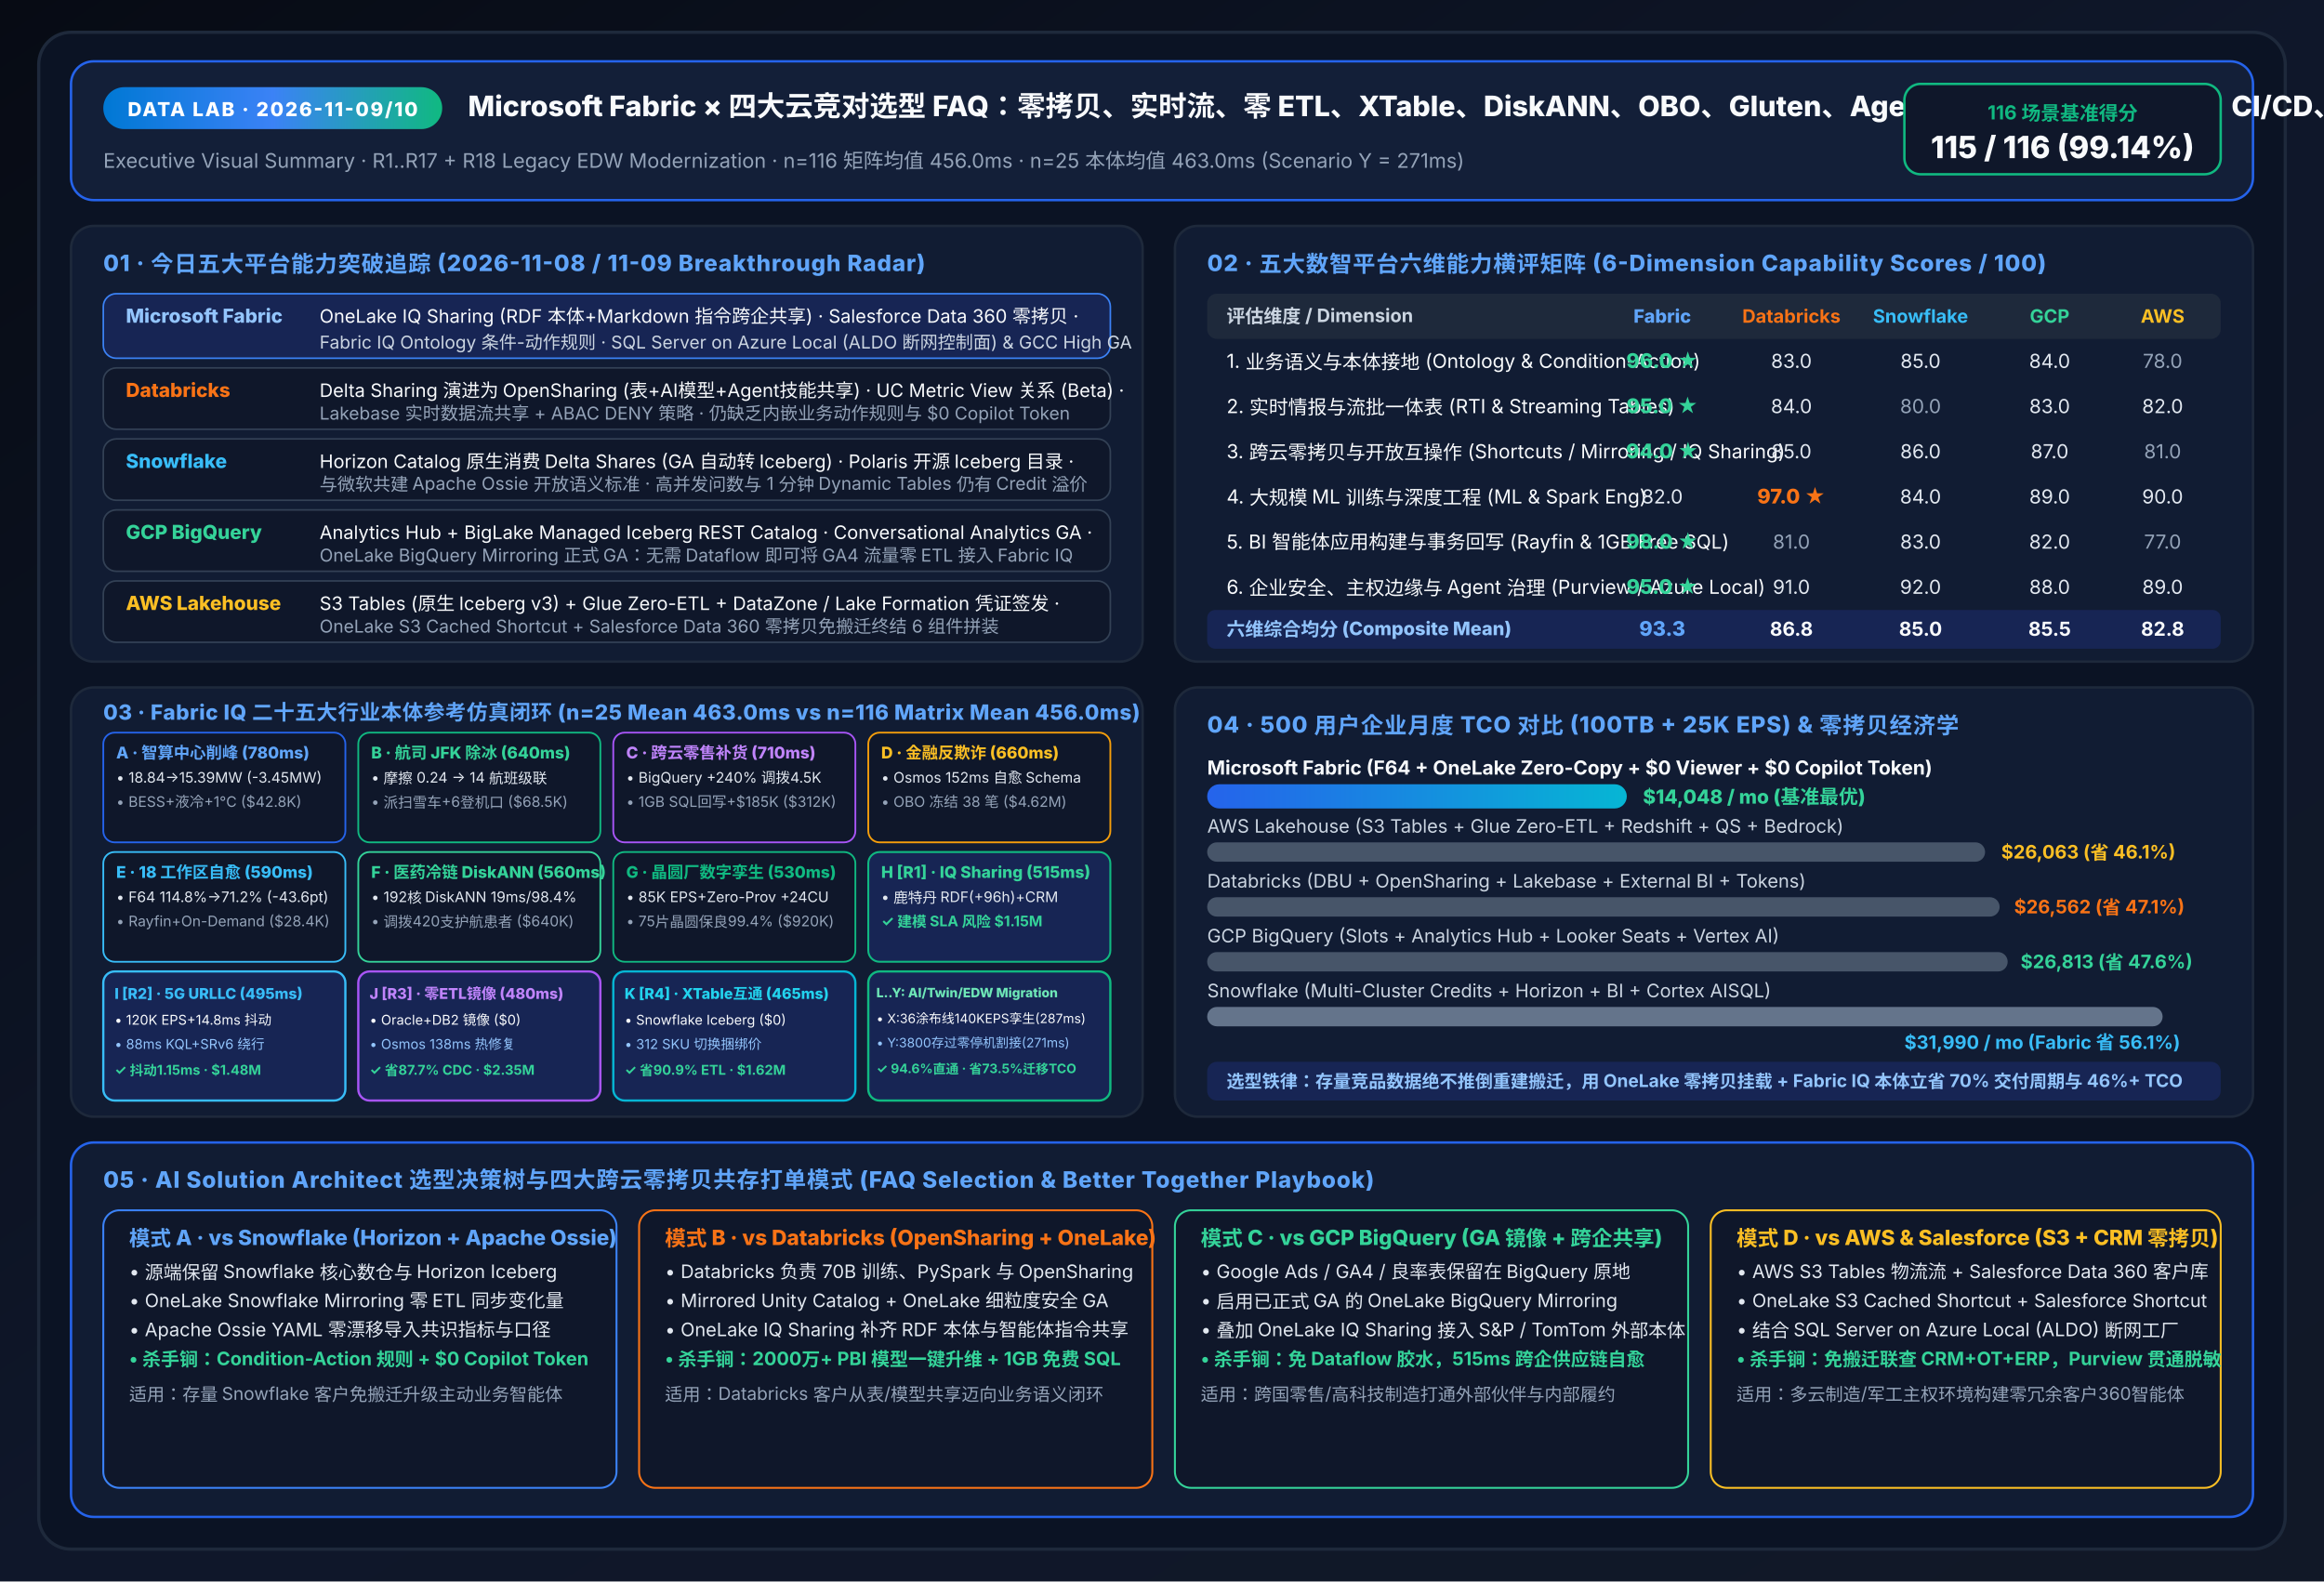
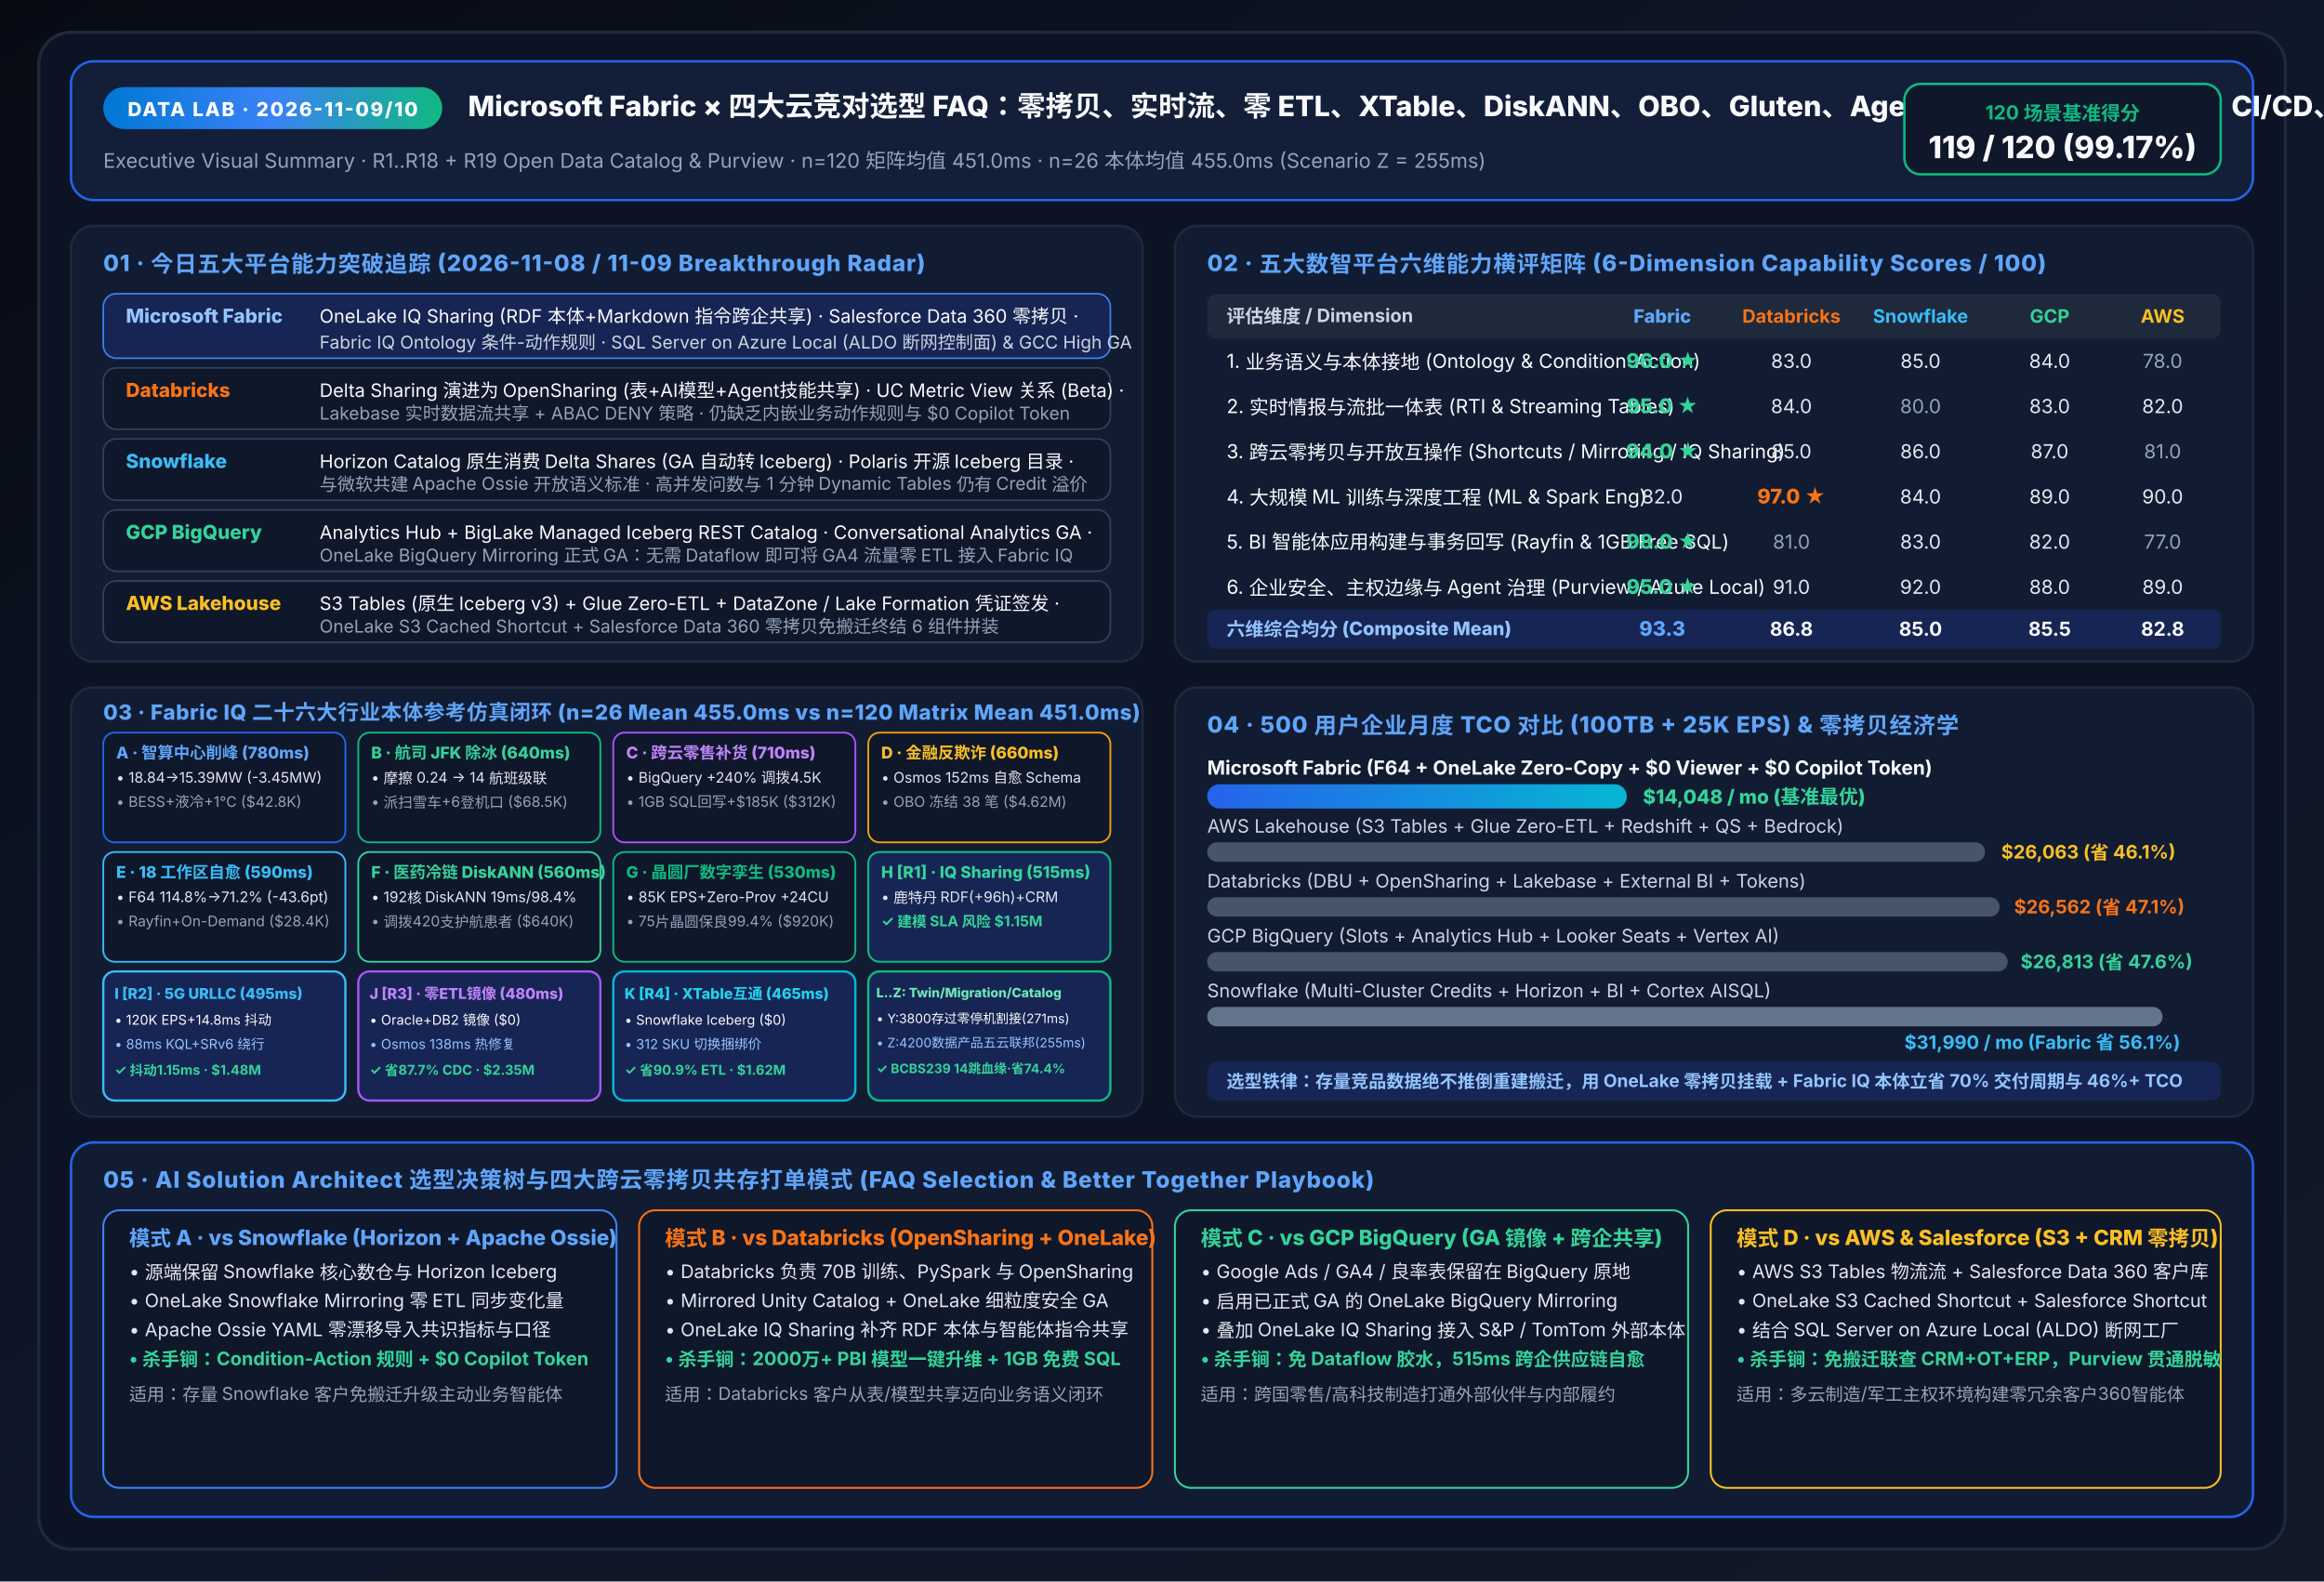
<svg xmlns="http://www.w3.org/2000/svg" viewBox="0 0 1440 980" width="1440" height="980" font-family="-apple-system, BlinkMacSystemFont, 'Segoe UI', 'PingFang SC', 'Microsoft YaHei', sans-serif">
  <defs>
    <linearGradient id="bgGrad" x1="0%" y1="0%" x2="100%" y2="100%">
      <stop offset="0%" stop-color="#070B14" />
      <stop offset="50%" stop-color="#0F172A" />
      <stop offset="100%" stop-color="#111827" />
    </linearGradient>
    <linearGradient id="accentGrad" x1="0%" y1="0%" x2="100%" y2="0%">
      <stop offset="0%" stop-color="#0078D4" />
      <stop offset="50%" stop-color="#3B82F6" />
      <stop offset="100%" stop-color="#10B981" />
    </linearGradient>
    <linearGradient id="fabricBar" x1="0%" y1="0%" x2="100%" y2="0%">
      <stop offset="0%" stop-color="#2563EB" />
      <stop offset="100%" stop-color="#06B6D4" />
    </linearGradient>
  </defs>
  <rect width="1440" height="980" fill="url(#bgGrad)" />
  <rect x="24" y="20" width="1392" height="940" rx="20" fill="#0B1324" stroke="#1E293B" stroke-width="2" />
  <rect x="44" y="38" width="1352" height="86" rx="14" fill="#131F38" stroke="#2563EB" stroke-width="1.5" />
  <rect x="64" y="54" width="210" height="26" rx="13" fill="url(#accentGrad)" />
  <text x="169" y="72" fill="#FFFFFF" font-size="12" font-weight="800" text-anchor="middle" letter-spacing="1">DATA LAB · 2026-11-09/10</text>
-   <text x="290" y="72" fill="#F8FAFC" font-size="17.5" font-weight="800">Microsoft Fabric × 四大云竞对选型 FAQ：零拷贝、实时流、零 ETL、XTable、DiskANN、OBO、Gluten、Agents、Osmos、FinOps、CI/CD、零信任、BCDR、B2B 共享、V-Order、AI 函数、数字孪生与数仓迁移一图流</text>
-   <text x="64" y="104" fill="#94A3B8" font-size="12.5">Executive Visual Summary · R1..R17 + R18 Legacy EDW Modernization · n=116 矩阵均值 456.0ms · n=25 本体均值 463.0ms (Scenario Y = 271ms)</text>
+   <text x="290" y="72" fill="#F8FAFC" font-size="17.5" font-weight="800">Microsoft Fabric × 四大云竞对选型 FAQ：零拷贝、实时流、零 ETL、XTable、DiskANN、OBO、Gluten、Agents、Osmos、FinOps、CI/CD、零信任、BCDR、共享、V-Order、AI 函数、数字孪生、数仓迁移与开放目录一图流</text>
+   <text x="64" y="104" fill="#94A3B8" font-size="12.5">Executive Visual Summary · R1..R18 + R19 Open Data Catalog &amp; Purview · n=120 矩阵均值 451.0ms · n=26 本体均值 455.0ms (Scenario Z = 255ms)</text>
  <rect x="1180" y="52" width="196" height="56" rx="10" fill="#0F172A" stroke="#10B981" stroke-width="1.5" />
-   <text x="1278" y="74" fill="#10B981" font-size="12" font-weight="700" text-anchor="middle">116 场景基准得分</text>
-   <text x="1278" y="98" fill="#F8FAFC" font-size="19" font-weight="800" text-anchor="middle">115 / 116 (99.14%)</text>
+   <text x="1278" y="74" fill="#10B981" font-size="12" font-weight="700" text-anchor="middle">120 场景基准得分</text>
+   <text x="1278" y="98" fill="#F8FAFC" font-size="19" font-weight="800" text-anchor="middle">119 / 120 (99.17%)</text>
  <rect x="44" y="140" width="664" height="270" rx="14" fill="#111C33" stroke="#1E293B" stroke-width="1.5" />
  <text x="64" y="168" fill="#60A5FA" font-size="14" font-weight="800" letter-spacing="0.5">01 · 今日五大平台能力突破追踪 (2026-11-08 / 11-09 Breakthrough Radar)</text>
  <rect x="64" y="182" width="624" height="40" rx="8" fill="#172554" stroke="#3B82F6" stroke-width="1" />
  <text x="78" y="200" fill="#93C5FD" font-size="12" font-weight="800">Microsoft Fabric</text>
  <text x="198" y="200" fill="#F8FAFC" font-size="11.5">OneLake IQ Sharing (RDF 本体+Markdown 指令跨企共享) · Salesforce Data 360 零拷贝 ·</text>
  <text x="198" y="216" fill="#CBD5E1" font-size="11">Fabric IQ Ontology 条件-动作规则 · SQL Server on Azure Local (ALDO 断网控制面) &amp; GCC High GA</text>
  <rect x="64" y="228" width="624" height="38" rx="8" fill="#0F172A" stroke="#334155" stroke-width="1" />
  <text x="78" y="246" fill="#F97316" font-size="12" font-weight="800">Databricks</text>
  <text x="198" y="246" fill="#F8FAFC" font-size="11.5">Delta Sharing 演进为 OpenSharing (表+AI模型+Agent技能共享) · UC Metric View 关系 (Beta) ·</text>
  <text x="198" y="260" fill="#94A3B8" font-size="11">Lakebase 实时数据流共享 + ABAC DENY 策略 · 仍缺乏内嵌业务动作规则与 $0 Copilot Token</text>
  <rect x="64" y="272" width="624" height="38" rx="8" fill="#0F172A" stroke="#334155" stroke-width="1" />
  <text x="78" y="290" fill="#38BDF8" font-size="12" font-weight="800">Snowflake</text>
  <text x="198" y="290" fill="#F8FAFC" font-size="11.5">Horizon Catalog 原生消费 Delta Shares (GA 自动转 Iceberg) · Polaris 开源 Iceberg 目录 ·</text>
  <text x="198" y="304" fill="#94A3B8" font-size="11">与微软共建 Apache Ossie 开放语义标准 · 高并发问数与 1 分钟 Dynamic Tables 仍有 Credit 溢价</text>
  <rect x="64" y="316" width="624" height="38" rx="8" fill="#0F172A" stroke="#334155" stroke-width="1" />
  <text x="78" y="334" fill="#34D399" font-size="12" font-weight="800">GCP BigQuery</text>
  <text x="198" y="334" fill="#F8FAFC" font-size="11.5">Analytics Hub + BigLake Managed Iceberg REST Catalog · Conversational Analytics GA ·</text>
  <text x="198" y="348" fill="#94A3B8" font-size="11">OneLake BigQuery Mirroring 正式 GA：无需 Dataflow 即可将 GA4 流量零 ETL 接入 Fabric IQ</text>
  <rect x="64" y="360" width="624" height="38" rx="8" fill="#0F172A" stroke="#334155" stroke-width="1" />
  <text x="78" y="378" fill="#FBBF24" font-size="12" font-weight="800">AWS Lakehouse</text>
  <text x="198" y="378" fill="#F8FAFC" font-size="11.5">S3 Tables (原生 Iceberg v3) + Glue Zero-ETL + DataZone / Lake Formation 凭证签发 ·</text>
  <text x="198" y="392" fill="#94A3B8" font-size="11">OneLake S3 Cached Shortcut + Salesforce Data 360 零拷贝免搬迁终结 6 组件拼装</text>
  <rect x="728" y="140" width="668" height="270" rx="14" fill="#111C33" stroke="#1E293B" stroke-width="1.5" />
  <text x="748" y="168" fill="#60A5FA" font-size="14" font-weight="800" letter-spacing="0.5">02 · 五大数智平台六维能力横评矩阵 (6-Dimension Capability Scores / 100)</text>
  <rect x="748" y="182" width="628" height="28" rx="6" fill="#1E293B" />
  <text x="760" y="200" fill="#CBD5E1" font-size="11.5" font-weight="700">评估维度 / Dimension</text>
  <text x="1030" y="200" fill="#60A5FA" font-size="11.5" font-weight="800" text-anchor="middle">Fabric</text>
  <text x="1110" y="200" fill="#F97316" font-size="11.5" font-weight="700" text-anchor="middle">Databricks</text>
  <text x="1190" y="200" fill="#38BDF8" font-size="11.5" font-weight="700" text-anchor="middle">Snowflake</text>
  <text x="1270" y="200" fill="#34D399" font-size="11.5" font-weight="700" text-anchor="middle">GCP</text>
  <text x="1340" y="200" fill="#FBBF24" font-size="11.5" font-weight="700" text-anchor="middle">AWS</text>
  <text x="760" y="228" fill="#F8FAFC" font-size="12">1. 业务语义与本体接地 (Ontology &amp; Condition-Action)</text>
  <text x="1030" y="228" fill="#34D399" font-size="12.5" font-weight="800" text-anchor="middle">96.0 ★</text>
  <text x="1110" y="228" fill="#E2E8F0" font-size="12" text-anchor="middle">83.0</text>
  <text x="1190" y="228" fill="#E2E8F0" font-size="12" text-anchor="middle">85.0</text>
  <text x="1270" y="228" fill="#E2E8F0" font-size="12" text-anchor="middle">84.0</text>
  <text x="1340" y="228" fill="#94A3B8" font-size="12" text-anchor="middle">78.0</text>
  <text x="760" y="256" fill="#F8FAFC" font-size="12">2. 实时情报与流批一体表 (RTI &amp; Streaming Tables)</text>
  <text x="1030" y="256" fill="#34D399" font-size="12.5" font-weight="800" text-anchor="middle">95.0 ★</text>
  <text x="1110" y="256" fill="#E2E8F0" font-size="12" text-anchor="middle">84.0</text>
  <text x="1190" y="256" fill="#94A3B8" font-size="12" text-anchor="middle">80.0</text>
  <text x="1270" y="256" fill="#E2E8F0" font-size="12" text-anchor="middle">83.0</text>
  <text x="1340" y="256" fill="#E2E8F0" font-size="12" text-anchor="middle">82.0</text>
  <text x="760" y="284" fill="#F8FAFC" font-size="12">3. 跨云零拷贝与开放互操作 (Shortcuts / Mirroring / IQ Sharing)</text>
  <text x="1030" y="284" fill="#34D399" font-size="12.5" font-weight="800" text-anchor="middle">94.0 ★</text>
  <text x="1110" y="284" fill="#E2E8F0" font-size="12" text-anchor="middle">85.0</text>
  <text x="1190" y="284" fill="#E2E8F0" font-size="12" text-anchor="middle">86.0</text>
  <text x="1270" y="284" fill="#E2E8F0" font-size="12" text-anchor="middle">87.0</text>
  <text x="1340" y="284" fill="#94A3B8" font-size="12" text-anchor="middle">81.0</text>
  <text x="760" y="312" fill="#F8FAFC" font-size="12">4. 大规模 ML 训练与深度工程 (ML &amp; Spark Eng)</text>
  <text x="1030" y="312" fill="#E2E8F0" font-size="12" text-anchor="middle">82.0</text>
  <text x="1110" y="312" fill="#F97316" font-size="12.5" font-weight="800" text-anchor="middle">97.0 ★</text>
  <text x="1190" y="312" fill="#E2E8F0" font-size="12" text-anchor="middle">84.0</text>
  <text x="1270" y="312" fill="#E2E8F0" font-size="12" text-anchor="middle">89.0</text>
  <text x="1340" y="312" fill="#E2E8F0" font-size="12" text-anchor="middle">90.0</text>
  <text x="760" y="340" fill="#F8FAFC" font-size="12">5. BI 智能体应用构建与事务回写 (Rayfin &amp; 1GB Free SQL)</text>
  <text x="1030" y="340" fill="#34D399" font-size="12.5" font-weight="800" text-anchor="middle">98.0 ★</text>
  <text x="1110" y="340" fill="#94A3B8" font-size="12" text-anchor="middle">81.0</text>
  <text x="1190" y="340" fill="#E2E8F0" font-size="12" text-anchor="middle">83.0</text>
  <text x="1270" y="340" fill="#E2E8F0" font-size="12" text-anchor="middle">82.0</text>
  <text x="1340" y="340" fill="#94A3B8" font-size="12" text-anchor="middle">77.0</text>
  <text x="760" y="368" fill="#F8FAFC" font-size="12">6. 企业安全、主权边缘与 Agent 治理 (Purview / Azure Local)</text>
  <text x="1030" y="368" fill="#34D399" font-size="12.5" font-weight="800" text-anchor="middle">95.0 ★</text>
  <text x="1110" y="368" fill="#E2E8F0" font-size="12" text-anchor="middle">91.0</text>
  <text x="1190" y="368" fill="#E2E8F0" font-size="12" text-anchor="middle">92.0</text>
  <text x="1270" y="368" fill="#E2E8F0" font-size="12" text-anchor="middle">88.0</text>
  <text x="1340" y="368" fill="#E2E8F0" font-size="12" text-anchor="middle">89.0</text>
  <rect x="748" y="378" width="628" height="24" rx="5" fill="#172554" />
  <text x="760" y="394" fill="#93C5FD" font-size="11.5" font-weight="800">六维综合均分 (Composite Mean)</text>
  <text x="1030" y="394" fill="#60A5FA" font-size="12.5" font-weight="800" text-anchor="middle">93.3</text>
  <text x="1110" y="394" fill="#F8FAFC" font-size="12" font-weight="700" text-anchor="middle">86.8</text>
  <text x="1190" y="394" fill="#F8FAFC" font-size="12" font-weight="700" text-anchor="middle">85.0</text>
  <text x="1270" y="394" fill="#F8FAFC" font-size="12" font-weight="700" text-anchor="middle">85.5</text>
  <text x="1340" y="394" fill="#F8FAFC" font-size="12" font-weight="700" text-anchor="middle">82.8</text>
  <rect x="44" y="426" width="664" height="266" rx="14" fill="#111C33" stroke="#1E293B" stroke-width="1.5" />
-   <text x="64" y="446" fill="#60A5FA" font-size="13" font-weight="800" letter-spacing="0.3">03 · Fabric IQ 二十五大行业本体参考仿真闭环 (n=25 Mean 463.0ms vs n=116 Matrix Mean 456.0ms)</text>
+   <text x="64" y="446" fill="#60A5FA" font-size="13" font-weight="800" letter-spacing="0.3">03 · Fabric IQ 二十六大行业本体参考仿真闭环 (n=26 Mean 455.0ms vs n=120 Matrix Mean 451.0ms)</text>
  <rect x="64" y="454" width="150" height="68" rx="7" fill="#0F172A" stroke="#2563EB" stroke-width="1.1" />
  <text x="72" y="470" fill="#60A5FA" font-size="10" font-weight="800">A · 智算中心削峰 (780ms)</text>
  <text x="72" y="485" fill="#E2E8F0" font-size="9">• 18.84→15.39MW (-3.45MW)</text>
  <text x="72" y="500" fill="#94A3B8" font-size="9">• BESS+液冷+1°C ($42.8K)</text>
  <rect x="222" y="454" width="150" height="68" rx="7" fill="#0F172A" stroke="#10B981" stroke-width="1.1" />
  <text x="230" y="470" fill="#34D399" font-size="10" font-weight="800">B · 航司 JFK 除冰 (640ms)</text>
  <text x="230" y="485" fill="#E2E8F0" font-size="9">• 摩擦 0.24 → 14 航班级联</text>
  <text x="230" y="500" fill="#94A3B8" font-size="9">• 派扫雪车+6登机口 ($68.5K)</text>
  <rect x="380" y="454" width="150" height="68" rx="7" fill="#0F172A" stroke="#A855F7" stroke-width="1.1" />
  <text x="388" y="470" fill="#C084FC" font-size="10" font-weight="800">C · 跨云零售补货 (710ms)</text>
  <text x="388" y="485" fill="#E2E8F0" font-size="9">• BigQuery +240% 调拨4.5K</text>
  <text x="388" y="500" fill="#94A3B8" font-size="9">• 1GB SQL回写+$185K ($312K)</text>
  <rect x="538" y="454" width="150" height="68" rx="7" fill="#0F172A" stroke="#F59E0B" stroke-width="1.1" />
  <text x="546" y="470" fill="#FBBF24" font-size="10" font-weight="800">D · 金融反欺诈 (660ms)</text>
  <text x="546" y="485" fill="#E2E8F0" font-size="9">• Osmos 152ms 自愈 Schema</text>
  <text x="546" y="500" fill="#94A3B8" font-size="9">• OBO 冻结 38 笔 ($4.62M)</text>
  <rect x="64" y="528" width="150" height="68" rx="7" fill="#0F172A" stroke="#38BDF8" stroke-width="1.1" />
  <text x="72" y="544" fill="#38BDF8" font-size="10" font-weight="800">E · 18 工作区自愈 (590ms)</text>
  <text x="72" y="559" fill="#E2E8F0" font-size="9">• F64 114.8%→71.2% (-43.6pt)</text>
  <text x="72" y="574" fill="#94A3B8" font-size="9">• Rayfin+On-Demand ($28.4K)</text>
  <rect x="222" y="528" width="150" height="68" rx="7" fill="#0F172A" stroke="#34D399" stroke-width="1.1" />
  <text x="230" y="544" fill="#34D399" font-size="10" font-weight="800">F · 医药冷链 DiskANN (560ms)</text>
  <text x="230" y="559" fill="#E2E8F0" font-size="9">• 192核 DiskANN 19ms/98.4%</text>
  <text x="230" y="574" fill="#94A3B8" font-size="9">• 调拨420支护航患者 ($640K)</text>
  <rect x="380" y="528" width="150" height="68" rx="7" fill="#0F172A" stroke="#10B981" stroke-width="1.1" />
  <text x="388" y="544" fill="#10B981" font-size="10" font-weight="800">G · 晶圆厂数字孪生 (530ms)</text>
  <text x="388" y="559" fill="#E2E8F0" font-size="9">• 85K EPS+Zero-Prov +24CU</text>
  <text x="388" y="574" fill="#94A3B8" font-size="9">• 75片晶圆保良99.4% ($920K)</text>
  <rect x="538" y="528" width="150" height="68" rx="7" fill="#172554" stroke="#10B981" stroke-width="1.2" />
  <text x="546" y="544" fill="#34D399" font-size="10" font-weight="800">H [R1] · IQ Sharing (515ms)</text>
  <text x="546" y="559" fill="#E2E8F0" font-size="9">• 鹿特丹 RDF(+96h)+CRM</text>
  <text x="546" y="574" fill="#34D399" font-size="9" font-weight="700">✓ 建模 SLA 风险 $1.15M</text>
  <rect x="64" y="602" width="150" height="80" rx="7" fill="#172554" stroke="#38BDF8" stroke-width="1.4" />
  <text x="71" y="619" fill="#38BDF8" font-size="9.2" font-weight="800">I [R2] · 5G URLLC (495ms)</text>
  <text x="71" y="635" fill="#F8FAFC" font-size="8.4">• 120K EPS+14.8ms 抖动</text>
  <text x="71" y="650" fill="#93C5FD" font-size="8.4">• 88ms KQL+SRv6 绕行</text>
  <text x="71" y="666" fill="#34D399" font-size="8.4" font-weight="700">✓ 抖动1.15ms · $1.48M</text>
  <rect x="222" y="602" width="150" height="80" rx="7" fill="#172554" stroke="#A855F7" stroke-width="1.4" />
  <text x="229" y="619" fill="#C084FC" font-size="9.2" font-weight="800">J [R3] · 零ETL镜像 (480ms)</text>
  <text x="229" y="635" fill="#F8FAFC" font-size="8.4">• Oracle+DB2 镜像 ($0)</text>
  <text x="229" y="650" fill="#93C5FD" font-size="8.4">• Osmos 138ms 热修复</text>
  <text x="229" y="666" fill="#34D399" font-size="8.4" font-weight="700">✓ 省87.7% CDC · $2.35M</text>
  <rect x="380" y="602" width="150" height="80" rx="7" fill="#172554" stroke="#06B6D4" stroke-width="1.4" />
  <text x="387" y="619" fill="#22D3EE" font-size="9.2" font-weight="800">K [R4] · XTable互通 (465ms)</text>
  <text x="387" y="635" fill="#F8FAFC" font-size="8.4">• Snowflake Iceberg ($0)</text>
  <text x="387" y="650" fill="#93C5FD" font-size="8.4">• 312 SKU 切换捆绑价</text>
  <text x="387" y="666" fill="#34D399" font-size="8.4" font-weight="700">✓ 省90.9% ETL · $1.62M</text>
  <rect x="538" y="602" width="150" height="80" rx="7" fill="#172554" stroke="#10B981" stroke-width="1.4" />
-   <text x="543" y="618" fill="#6EE7B7" font-size="8.0" font-weight="800">L..Y: AI/Twin/EDW Migration</text>
-   <text x="543" y="634" fill="#F8FAFC" font-size="8.0">• X:36涂布线140KEPS孪生(287ms)</text>
-   <text x="543" y="649" fill="#93C5FD" font-size="8.0">• Y:3800存过零停机割接(271ms)</text>
-   <text x="543" y="665" fill="#34D399" font-size="8.0" font-weight="700">✓ 94.6%直通 · 省73.5%迁移TCO</text>
+   <text x="543" y="618" fill="#6EE7B7" font-size="8.0" font-weight="800">L..Z: Twin/Migration/Catalog</text>
+   <text x="543" y="634" fill="#F8FAFC" font-size="8.0">• Y:3800存过零停机割接(271ms)</text>
+   <text x="543" y="649" fill="#93C5FD" font-size="8.0">• Z:4200数据产品五云联邦(255ms)</text>
+   <text x="543" y="665" fill="#34D399" font-size="8.0" font-weight="700">✓ BCBS239 14跳血缘·省74.4%</text>
  <rect x="728" y="426" width="668" height="266" rx="14" fill="#111C33" stroke="#1E293B" stroke-width="1.5" />
  <text x="748" y="454" fill="#60A5FA" font-size="14" font-weight="800" letter-spacing="0.5">04 · 500 用户企业月度 TCO 对比 (100TB + 25K EPS) &amp; 零拷贝经济学</text>
  <text x="748" y="480" fill="#F8FAFC" font-size="12" font-weight="700">Microsoft Fabric (F64 + OneLake Zero-Copy + $0 Viewer + $0 Copilot Token)</text>
  <rect x="748" y="486" width="260" height="15" rx="7.5" fill="url(#fabricBar)" />
  <text x="1018" y="498" fill="#34D399" font-size="12" font-weight="800">$14,048 / mo (基准最优)</text>
  <text x="748" y="516" fill="#CBD5E1" font-size="11.5">AWS Lakehouse (S3 Tables + Glue Zero-ETL + Redshift + QS + Bedrock)</text>
  <rect x="748" y="522" width="482" height="12" rx="6" fill="#475569" />
  <text x="1240" y="532" fill="#FBBF24" font-size="11.5" font-weight="700">$26,063 (省 46.1%)</text>
  <text x="748" y="550" fill="#CBD5E1" font-size="11.5">Databricks (DBU + OpenSharing + Lakebase + External BI + Tokens)</text>
  <rect x="748" y="556" width="491" height="12" rx="6" fill="#475569" />
  <text x="1248" y="566" fill="#F97316" font-size="11.5" font-weight="700">$26,562 (省 47.1%)</text>
  <text x="748" y="584" fill="#CBD5E1" font-size="11.5">GCP BigQuery (Slots + Analytics Hub + Looker Seats + Vertex AI)</text>
  <rect x="748" y="590" width="496" height="12" rx="6" fill="#475569" />
  <text x="1252" y="600" fill="#34D399" font-size="11.5" font-weight="700">$26,813 (省 47.6%)</text>
  <text x="748" y="618" fill="#CBD5E1" font-size="11.5">Snowflake (Multi-Cluster Credits + Horizon + BI + Cortex AISQL)</text>
  <rect x="748" y="624" width="592" height="12" rx="6" fill="#64748B" />
  <text x="1180" y="650" fill="#38BDF8" font-size="11.5" font-weight="700">$31,990 / mo (Fabric 省 56.1%)</text>
  <rect x="748" y="658" width="628" height="24" rx="6" fill="#172554" />
  <text x="760" y="674" fill="#93C5FD" font-size="11" font-weight="700">选型铁律：存量竞品数据绝不推倒重建搬迁，用 OneLake 零拷贝挂载 + Fabric IQ 本体立省 70% 交付周期与 46%+ TCO</text>
  <rect x="44" y="708" width="1352" height="232" rx="14" fill="#111C33" stroke="#2563EB" stroke-width="1.5" />
  <text x="64" y="736" fill="#60A5FA" font-size="14" font-weight="800" letter-spacing="0.5">05 · AI Solution Architect 选型决策树与四大跨云零拷贝共存打单模式 (FAQ Selection &amp; Better Together Playbook)</text>
  <rect x="64" y="750" width="318" height="172" rx="10" fill="#0F172A" stroke="#3B82F6" stroke-width="1.2" />
  <text x="80" y="772" fill="#60A5FA" font-size="13" font-weight="800">模式 A · vs Snowflake (Horizon + Apache Ossie)</text>
  <text x="80" y="792" fill="#E2E8F0" font-size="11.5">• 源端保留 Snowflake 核心数仓与 Horizon Iceberg</text>
  <text x="80" y="810" fill="#E2E8F0" font-size="11.5">• OneLake Snowflake Mirroring 零 ETL 同步变化量</text>
  <text x="80" y="828" fill="#E2E8F0" font-size="11.5">• Apache Ossie YAML 零漂移导入共识指标与口径</text>
  <text x="80" y="846" fill="#34D399" font-size="11.5" font-weight="700">• 杀手锏：Condition-Action 规则 + $0 Copilot Token</text>
  <text x="80" y="868" fill="#94A3B8" font-size="11">适用：存量 Snowflake 客户免搬迁升级主动业务智能体</text>
  <rect x="396" y="750" width="318" height="172" rx="10" fill="#0F172A" stroke="#F97316" stroke-width="1.2" />
  <text x="412" y="772" fill="#F97316" font-size="13" font-weight="800">模式 B · vs Databricks (OpenSharing + OneLake)</text>
  <text x="412" y="792" fill="#E2E8F0" font-size="11.5">• Databricks 负责 70B 训练、PySpark 与 OpenSharing</text>
  <text x="412" y="810" fill="#E2E8F0" font-size="11.5">• Mirrored Unity Catalog + OneLake 细粒度安全 GA</text>
  <text x="412" y="828" fill="#E2E8F0" font-size="11.5">• OneLake IQ Sharing 补齐 RDF 本体与智能体指令共享</text>
  <text x="412" y="846" fill="#34D399" font-size="11.5" font-weight="700">• 杀手锏：2000万+ PBI 模型一键升维 + 1GB 免费 SQL</text>
  <text x="412" y="868" fill="#94A3B8" font-size="11">适用：Databricks 客户从表/模型共享迈向业务语义闭环</text>
  <rect x="728" y="750" width="318" height="172" rx="10" fill="#0F172A" stroke="#34D399" stroke-width="1.2" />
  <text x="744" y="772" fill="#34D399" font-size="13" font-weight="800">模式 C · vs GCP BigQuery (GA 镜像 + 跨企共享)</text>
  <text x="744" y="792" fill="#E2E8F0" font-size="11.5">• Google Ads / GA4 / 良率表保留在 BigQuery 原地</text>
  <text x="744" y="810" fill="#E2E8F0" font-size="11.5">• 启用已正式 GA 的 OneLake BigQuery Mirroring</text>
  <text x="744" y="828" fill="#E2E8F0" font-size="11.5">• 叠加 OneLake IQ Sharing 接入 S&amp;P / TomTom 外部本体</text>
  <text x="744" y="846" fill="#34D399" font-size="11.5" font-weight="700">• 杀手锏：免 Dataflow 胶水，515ms 跨企供应链自愈</text>
  <text x="744" y="868" fill="#94A3B8" font-size="11">适用：跨国零售/高科技制造打通外部伙伴与内部履约</text>
  <rect x="1060" y="750" width="316" height="172" rx="10" fill="#0F172A" stroke="#FBBF24" stroke-width="1.2" />
  <text x="1076" y="772" fill="#FBBF24" font-size="13" font-weight="800">模式 D · vs AWS &amp; Salesforce (S3 + CRM 零拷贝)</text>
  <text x="1076" y="792" fill="#E2E8F0" font-size="11.5">• AWS S3 Tables 物流流 + Salesforce Data 360 客户库</text>
  <text x="1076" y="810" fill="#E2E8F0" font-size="11.5">• OneLake S3 Cached Shortcut + Salesforce Shortcut</text>
  <text x="1076" y="828" fill="#E2E8F0" font-size="11.5">• 结合 SQL Server on Azure Local (ALDO) 断网工厂</text>
  <text x="1076" y="846" fill="#34D399" font-size="11.5" font-weight="700">• 杀手锏：免搬迁联查 CRM+OT+ERP，Purview 贯通脱敏</text>
  <text x="1076" y="868" fill="#94A3B8" font-size="11">适用：多云制造/军工主权环境构建零冗余客户360智能体</text>
</svg>
